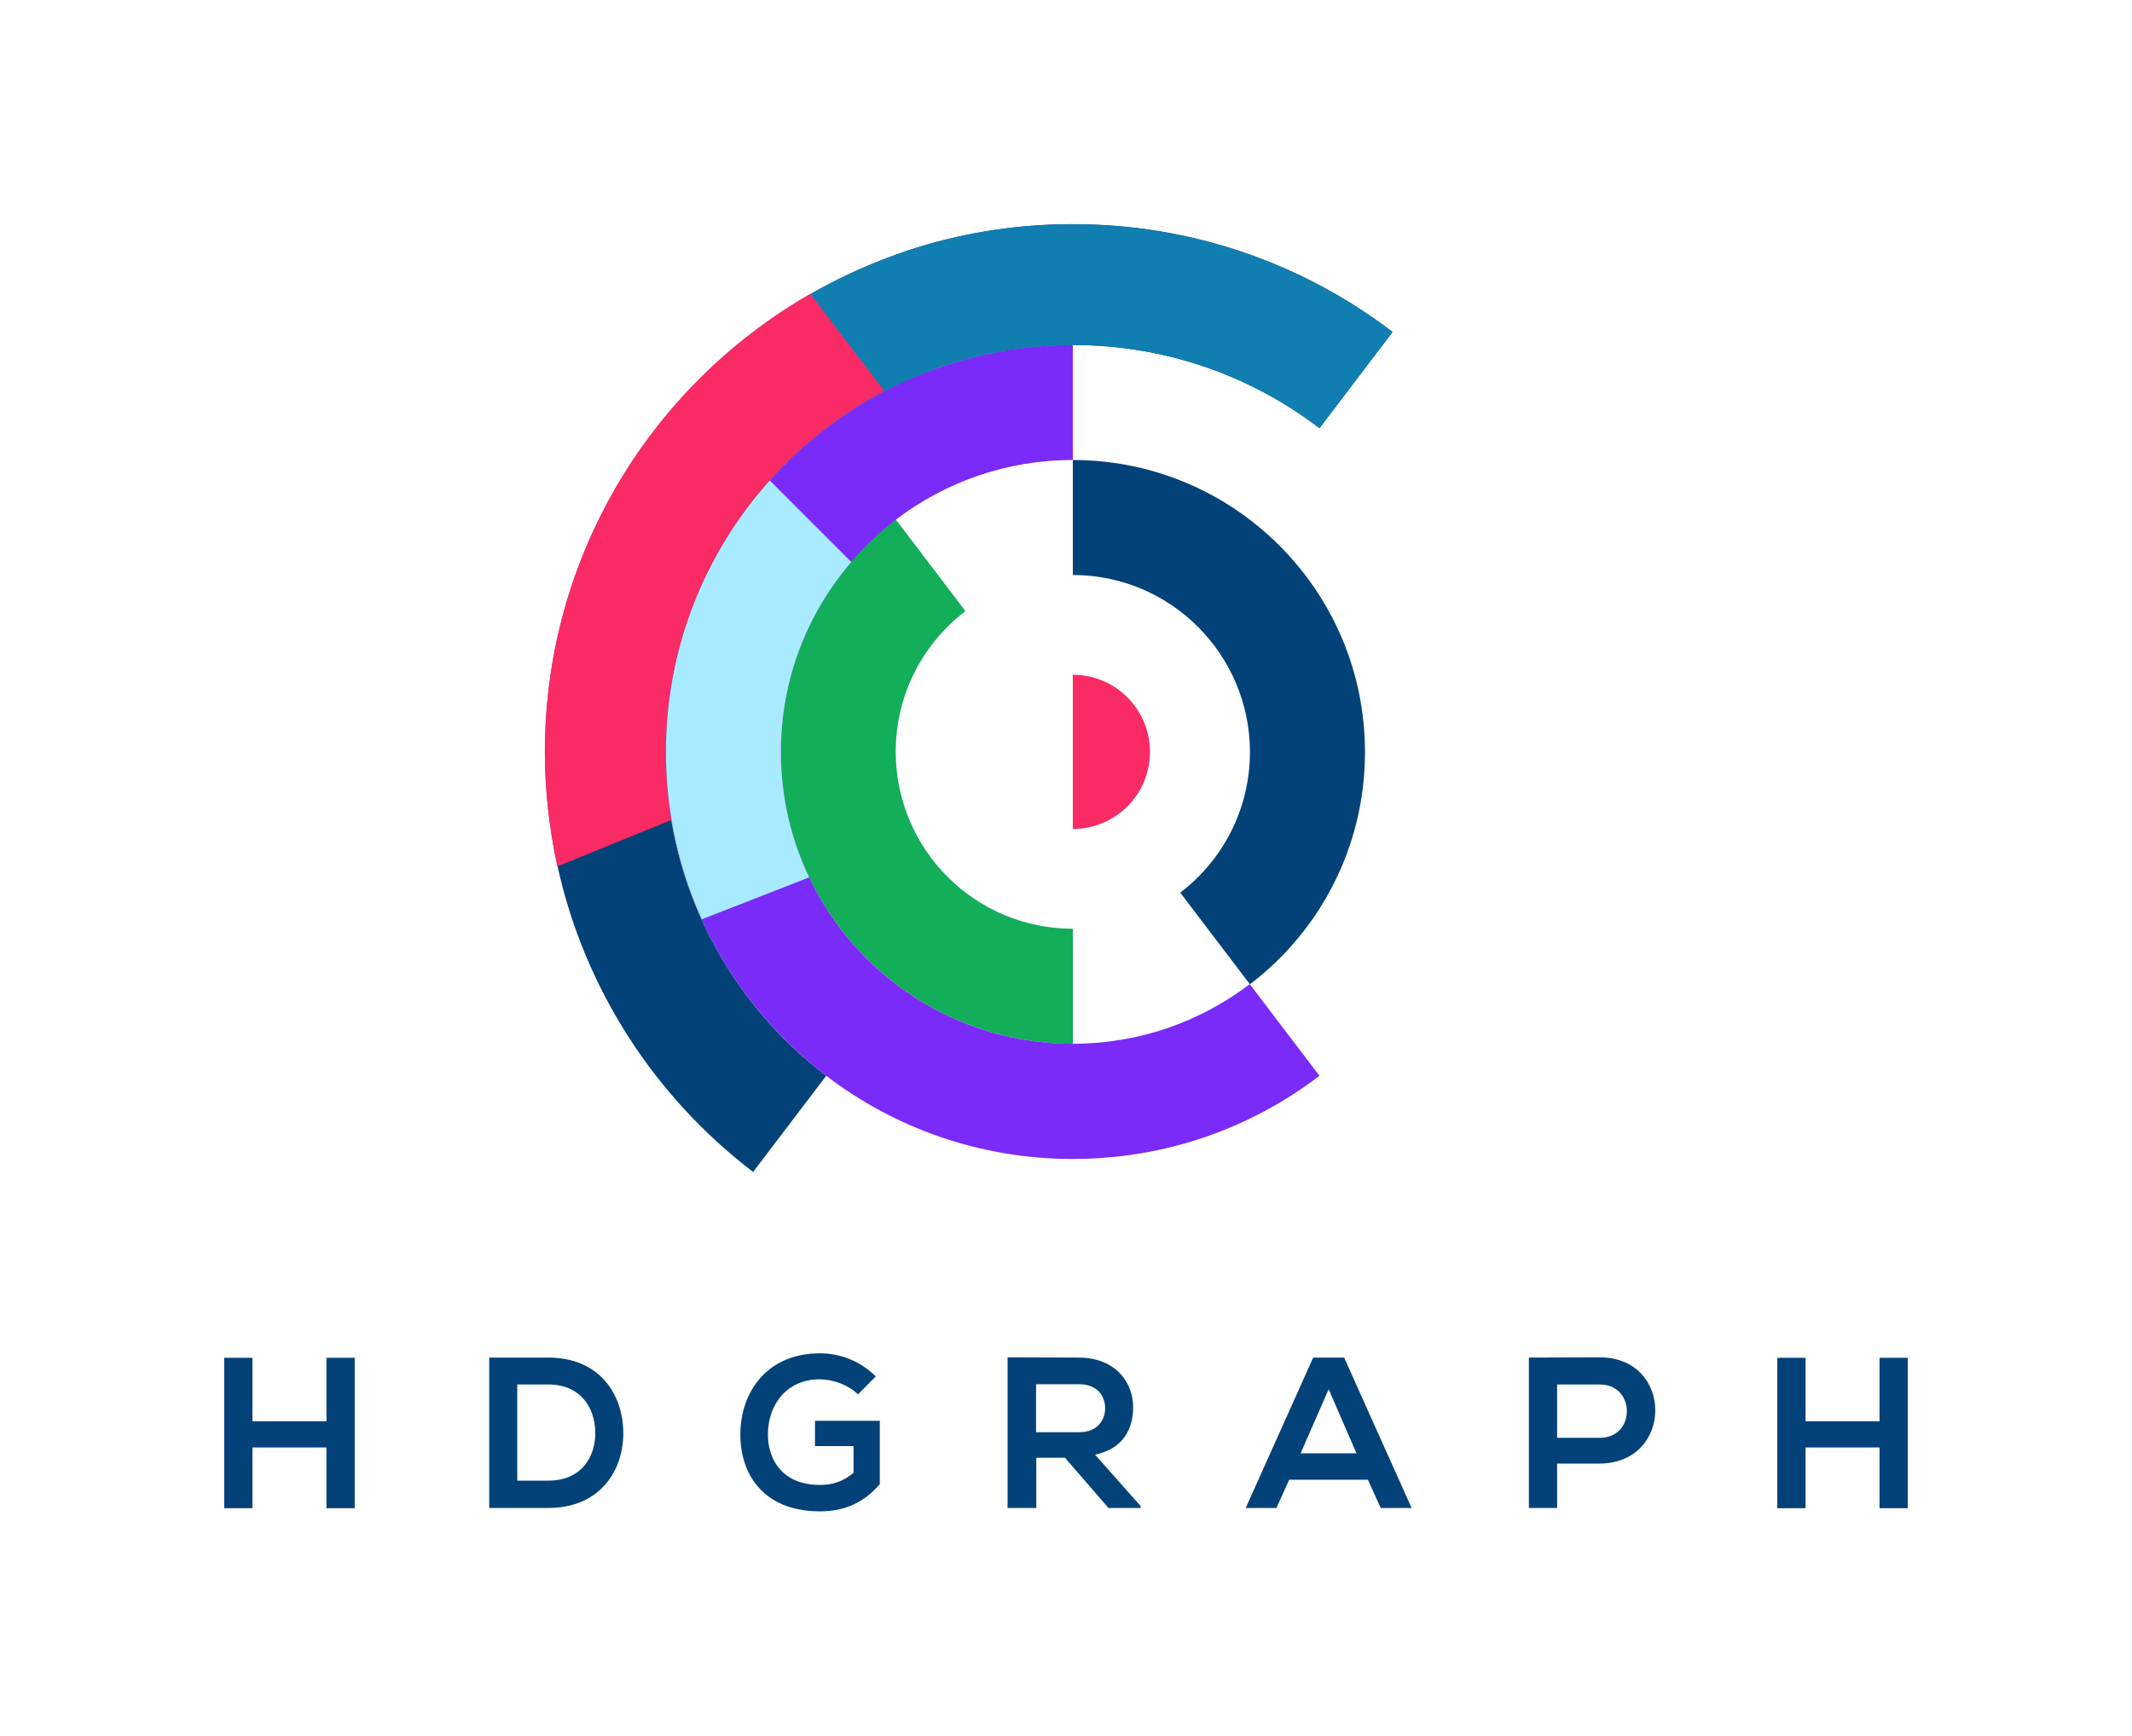
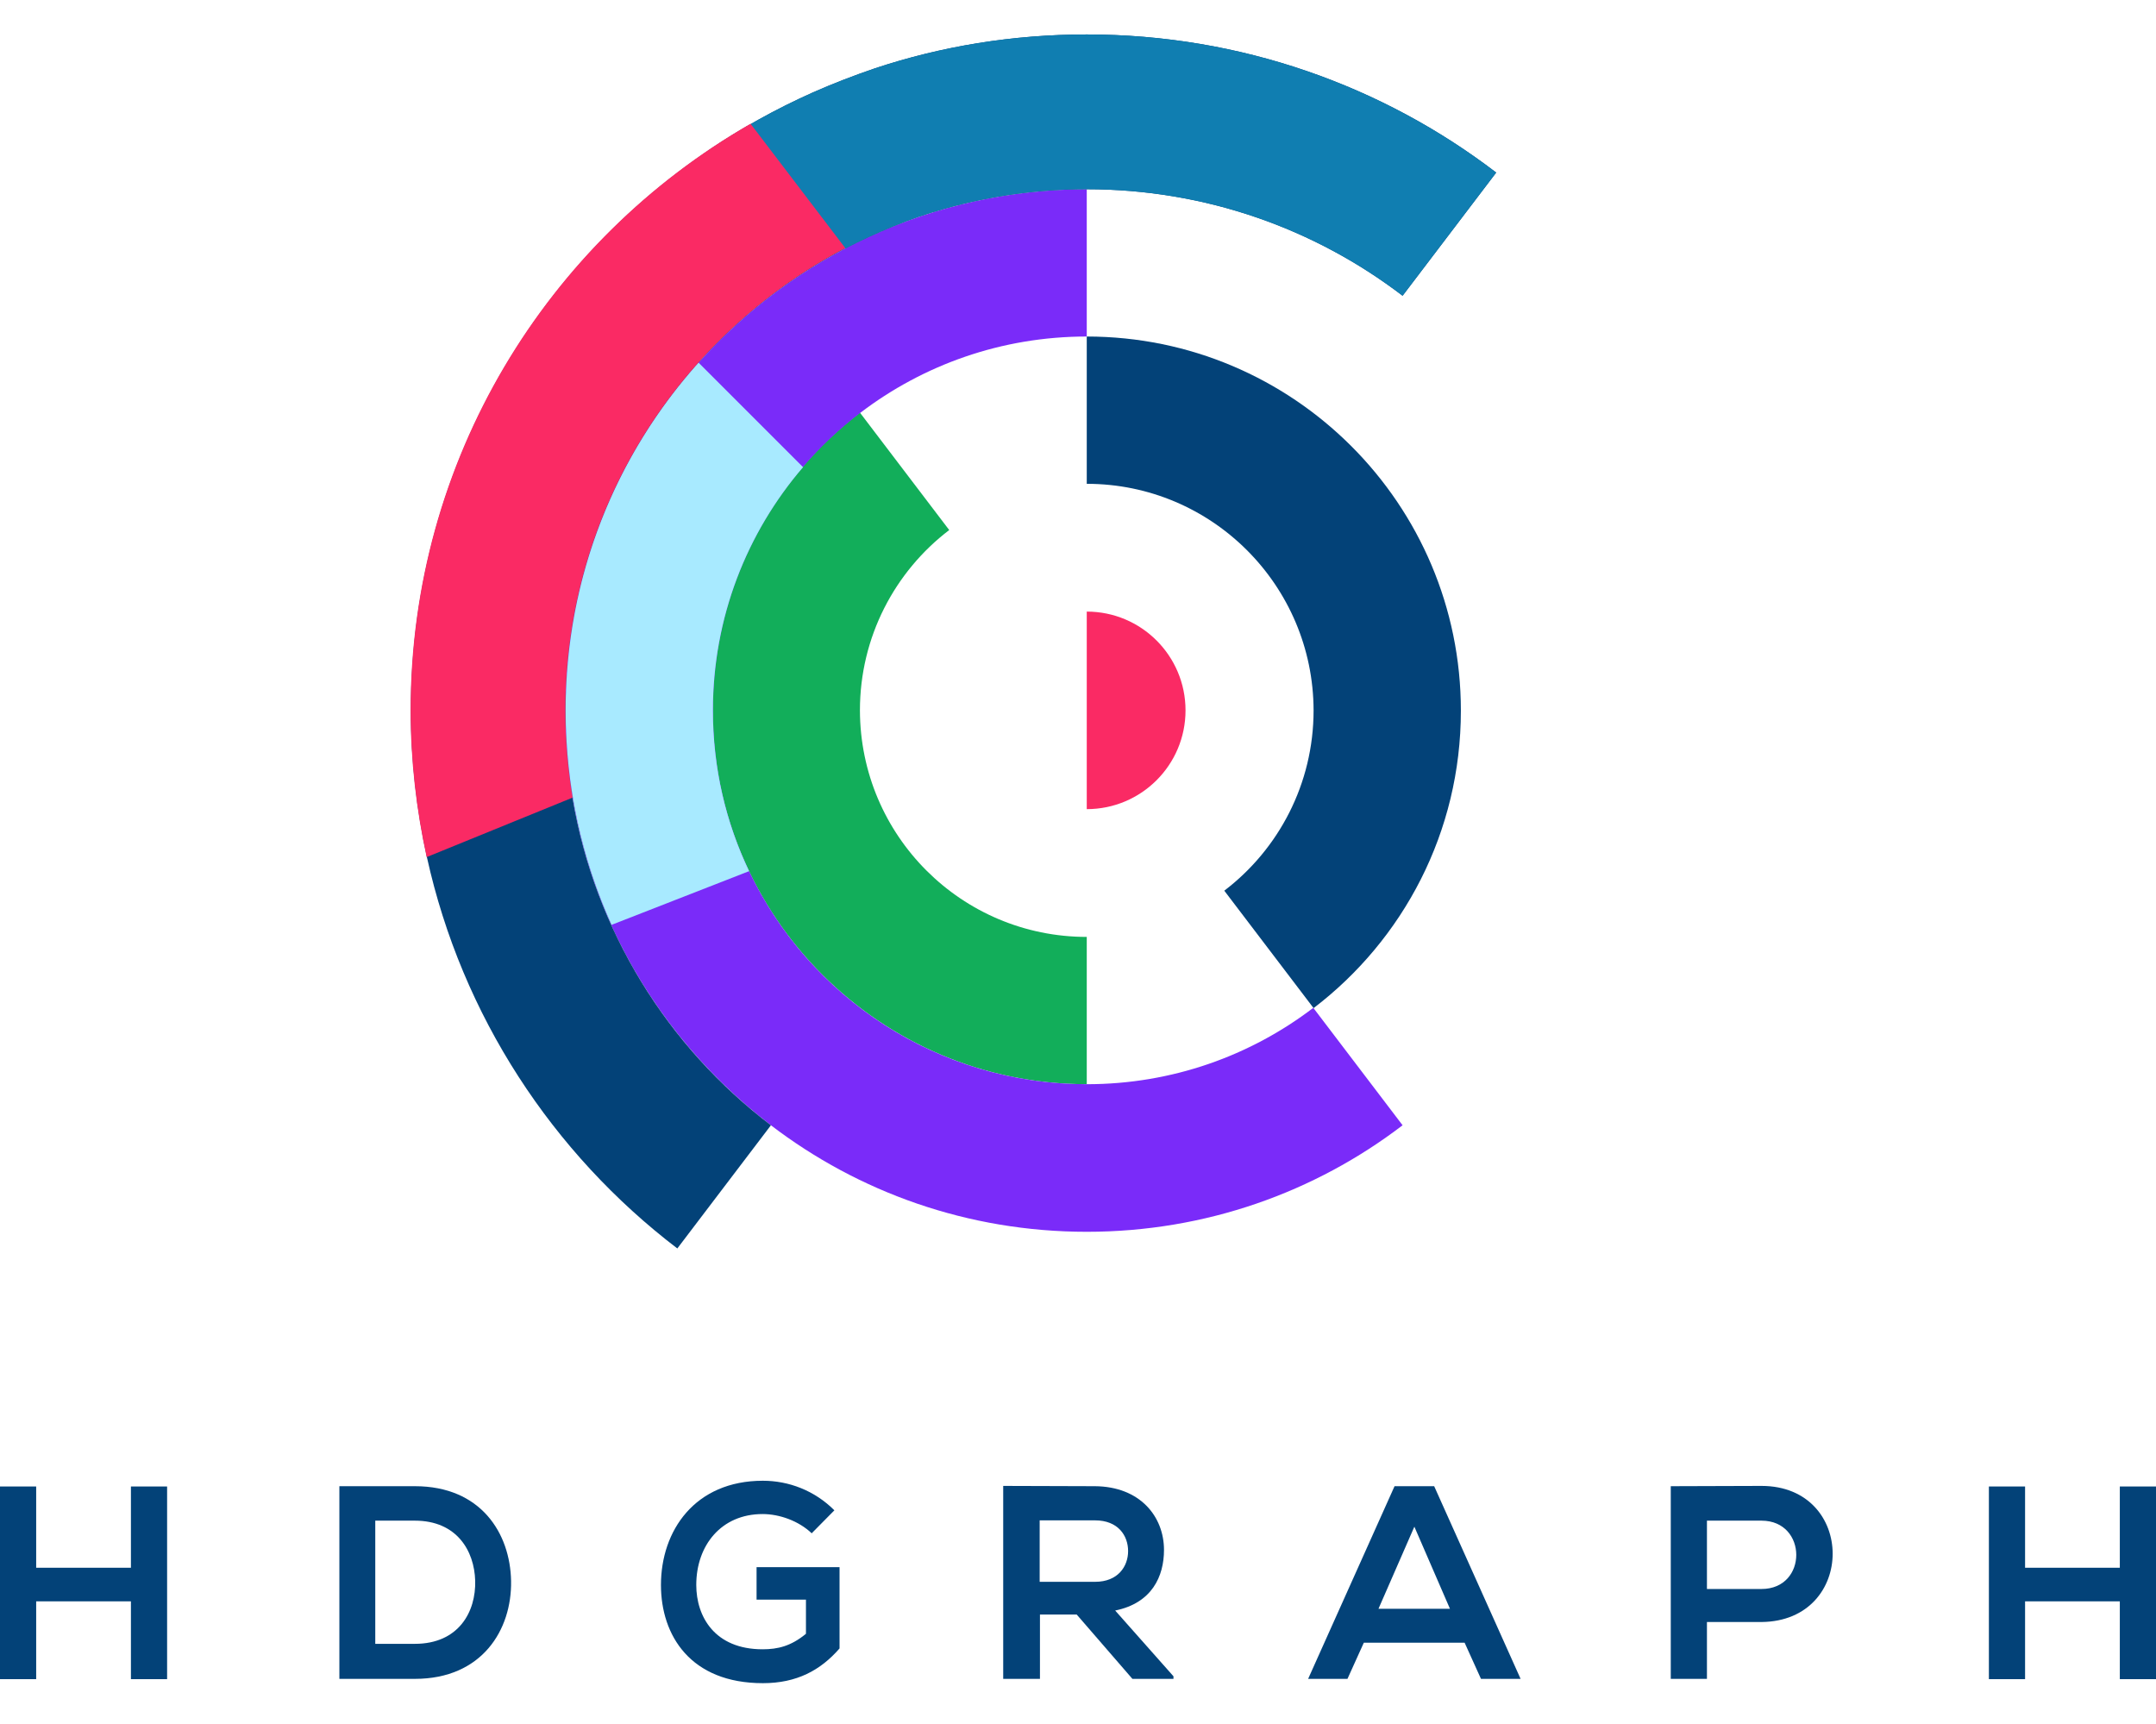
- <svg xmlns="http://www.w3.org/2000/svg" version="1.1" id="Layer_1" x="0px" y="0px" style="enable-background:new 0 0 2000 2000;" xml:space="preserve" viewBox="524.6 612.9 950.9 774.2">
+ <svg xmlns="http://www.w3.org/2000/svg" version="1.1" id="Layer_1" x="0px" y="0px" style="enable-background:new 0 0 2000 2000;" xml:space="preserve" viewBox="624.6 700.9 750.9 600.2">
  <style type="text/css">
		.st0{fill:#034278;}
		.st1{fill:#12AE5A;}
		.st2{fill:#7A2BF9;}
		.st3{fill:#FA2A64;}
		.st4{fill:#A8EAFF;}
		.st5{fill:#107EB1;}
	</style>
  <g>
    <g>
      <g>
        <path class="st0" d="M670.2,1285.7v-27.1h-33v27.1h-12.6v-67.1h12.6v28.3h33v-28.3h12.6v67.1H670.2z" />
        <path class="st0" d="M802.6,1251.5c0.3,17-10.1,34.1-33.5,34.1c-8.2,0-18.1,0-26.3,0v-67.1c8.2,0,18.1,0,26.3,0     C792.1,1218.5,802.3,1234.9,802.6,1251.5z M755.3,1273.4h13.8c15.2,0,21.3-11.1,21-22c-0.3-10.4-6.4-20.9-21-20.9h-13.8V1273.4z" />
        <path class="st0" d="M907.3,1234.9c-4.5-4.3-11.2-6.7-17.1-6.7c-14.4,0-23.1,10.9-23.1,24.7c0,11,6.4,22.4,23.1,22.4     c5.3,0,9.9-1.1,15.1-5.4v-11.9h-17.2v-11.3H917v28.3c-6.6,7.6-14.9,12.1-26.7,12.1c-25.2,0-35.5-16.6-35.5-34.2     c0-18.9,11.8-36.3,35.5-36.3c9,0,18,3.4,24.9,10.3L907.3,1234.9z" />
        <path class="st0" d="M1033.4,1285.6H1019l-19.4-22.4h-12.8v22.4H974v-67.2c10.6,0,21.3,0.1,31.9,0.1     c15.8,0.1,24.1,10.6,24.1,22.2c0,9.2-4.2,18.5-17,21.1l20.3,22.9V1285.6z M986.7,1230.3v21.5h19.3c8,0,11.5-5.4,11.5-10.7     c0-5.4-3.5-10.7-11.5-10.7H986.7z" />
        <path class="st0" d="M1134.7,1273h-35.1l-5.7,12.6h-13.7l30.1-67.1h13.8l30.1,67.1h-13.8L1134.7,1273z M1117.2,1232.6l-12.5,28.6     h24.9L1117.2,1232.6z" />
        <path class="st0" d="M1219.1,1265.9v19.7h-12.6v-67.1c10.4,0,21.2-0.1,31.6-0.1c33,0,33.1,47.1,0,47.4H1219.1z M1219.1,1254.3h19     c16.2,0,16.1-23.8,0-23.8h-19V1254.3z" />
        <path class="st0" d="M1362.9,1285.7v-27.1h-33v27.1h-12.6v-67.1h12.6v28.3h33v-28.3h12.6v67.1H1362.9z" />
      </g>
    </g>
    <path class="st0" d="M1003.1,869.4v-51.3c71.9,0,130.3,58.3,130.3,130.3c0,42.3-20.1,79.8-51.3,103.6l-31.1-40.9   c18.9-14.4,31.1-37.2,31.1-62.8C1082,904.8,1046.7,869.4,1003.1,869.4z" />
    <path class="st1" d="M1003.1,1027.2v51.3c-71.9,0-130.3-58.3-130.3-130.3c0-42.3,20.1-79.8,51.3-103.6l31.1,40.9   c-18.9,14.4-31.1,37.2-31.1,62.8C924.2,991.9,959.5,1027.2,1003.1,1027.2z" />
    <path class="st2" d="M1113.1,1092.8c-30.5,23.3-68.6,37.1-110,37.1c-41.4,0-79.5-13.8-110-37.1c-23.8-18.2-43.1-42.1-55.6-69.7   c-10.3-22.8-16-48.1-16-74.7c0-46.5,17.5-89,46.3-121.1c33.2-37.1,81.5-60.5,135.3-60.5v51.3c-29.7,0-57,9.9-78.9,26.6   c-7.3,5.6-14,11.9-20,18.9c-19.5,22.8-31.3,52.4-31.3,84.7c0,20.1,4.5,39,12.6,56c20.9,43.9,65.7,74.2,117.6,74.2   c29.7,0,57-9.9,78.9-26.6L1113.1,1092.8z" />
    <path class="st0" d="M1145.7,761l-32.6,42.9c-30.5-23.3-68.6-37.1-110-37.1c-16.9,0-33.3,2.3-48.8,6.6c-0.2,0.1-0.4,0.1-0.7,0.2   c-6.1,1.7-12,3.7-17.8,6.1c-5.7,2.3-11.3,4.9-16.7,7.7c0,0,0,0-0.1,0c-57.9,30.3-97.5,91.1-97.5,161c0,10.4,0.9,20.6,2.5,30.4   c7.8,46.3,33.2,86.7,69.1,114l-32.6,42.9c-43.4-33.1-75-81-87.2-136.2c-3.6-16.5-5.6-33.6-5.6-51.1c0-81.2,41.1-152.8,103.6-195.1   c11.4-7.7,23.6-14.5,36.4-20.2c7-3.1,14.3-5.9,21.6-8.4c23.2-7.7,48-11.8,73.8-11.8C1056.7,712.9,1106.2,730.8,1145.7,761z" />
    <g>
      <path class="st3" d="M1003.1,913.9c19,0,34.4,15.4,34.4,34.4c0,19-15.4,34.4-34.4,34.4V913.9z" />
    </g>
    <path class="st4" d="M872.9,948.3c0,20.1,4.5,39,12.6,56l-47.9,18.7c-10.3-22.8-16-48.1-16-74.7c0-46.5,17.5-89,46.3-121.1   l36.4,36.4C884.7,886.4,872.9,916,872.9,948.3z" />
    <path class="st5" d="M1145.7,761l-32.6,42.9c-30.5-23.3-68.6-37.1-110-37.1c-16.9,0-33.3,2.3-48.8,6.6c-0.2,0.1-0.4,0.1-0.7,0.2   c-6.1,1.7-12,3.7-17.8,6.1c-5.7,2.3-11.3,4.9-16.7,7.7c0,0,0,0-0.1,0l-47.7-34.1c11.4-7.7,23.6-14.5,36.4-20.2   c7-3.1,14.3-5.9,21.6-8.4c23.2-7.7,48-11.8,73.8-11.8C1056.7,712.9,1106.2,730.8,1145.7,761z" />
    <path class="st3" d="M821.5,948.3c0,10.4,0.9,20.6,2.5,30.4l-50.8,20.7c-3.6-16.5-5.6-33.6-5.6-51.1c0-87.4,47.6-163.7,118.4-204.3   l33,43.3C861.1,817.7,821.5,878.4,821.5,948.3z" />
  </g>
</svg>
